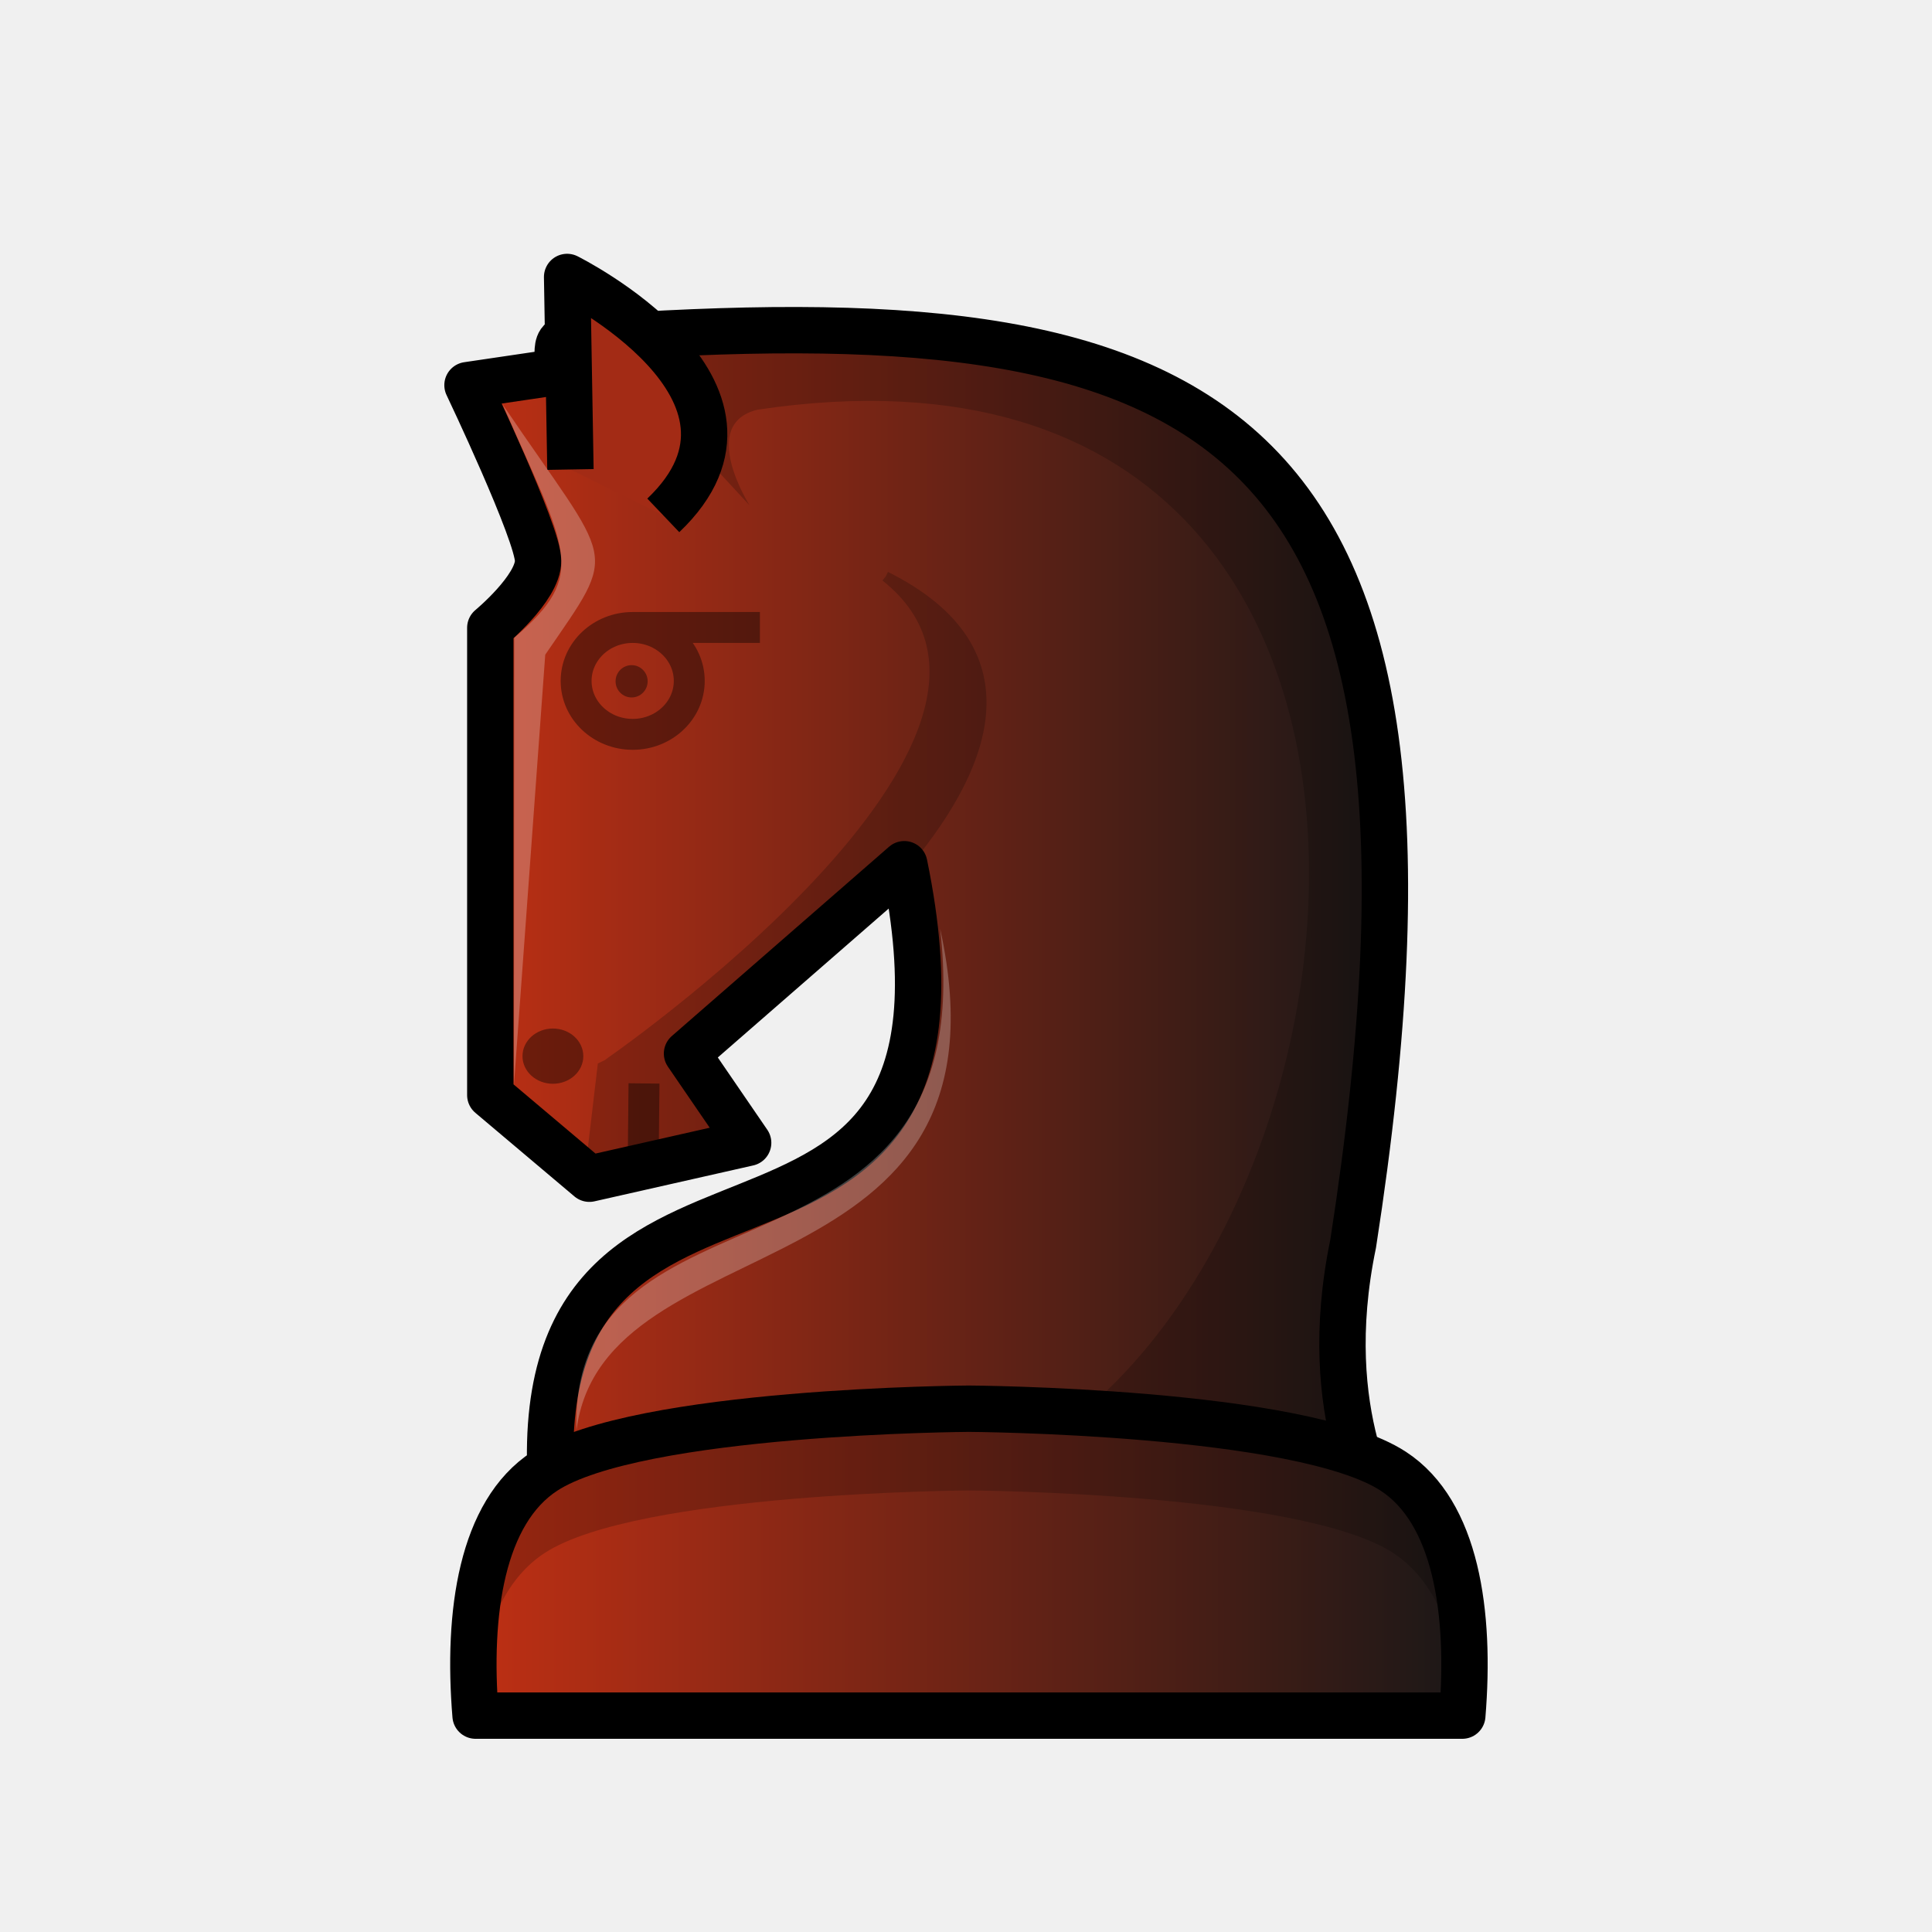
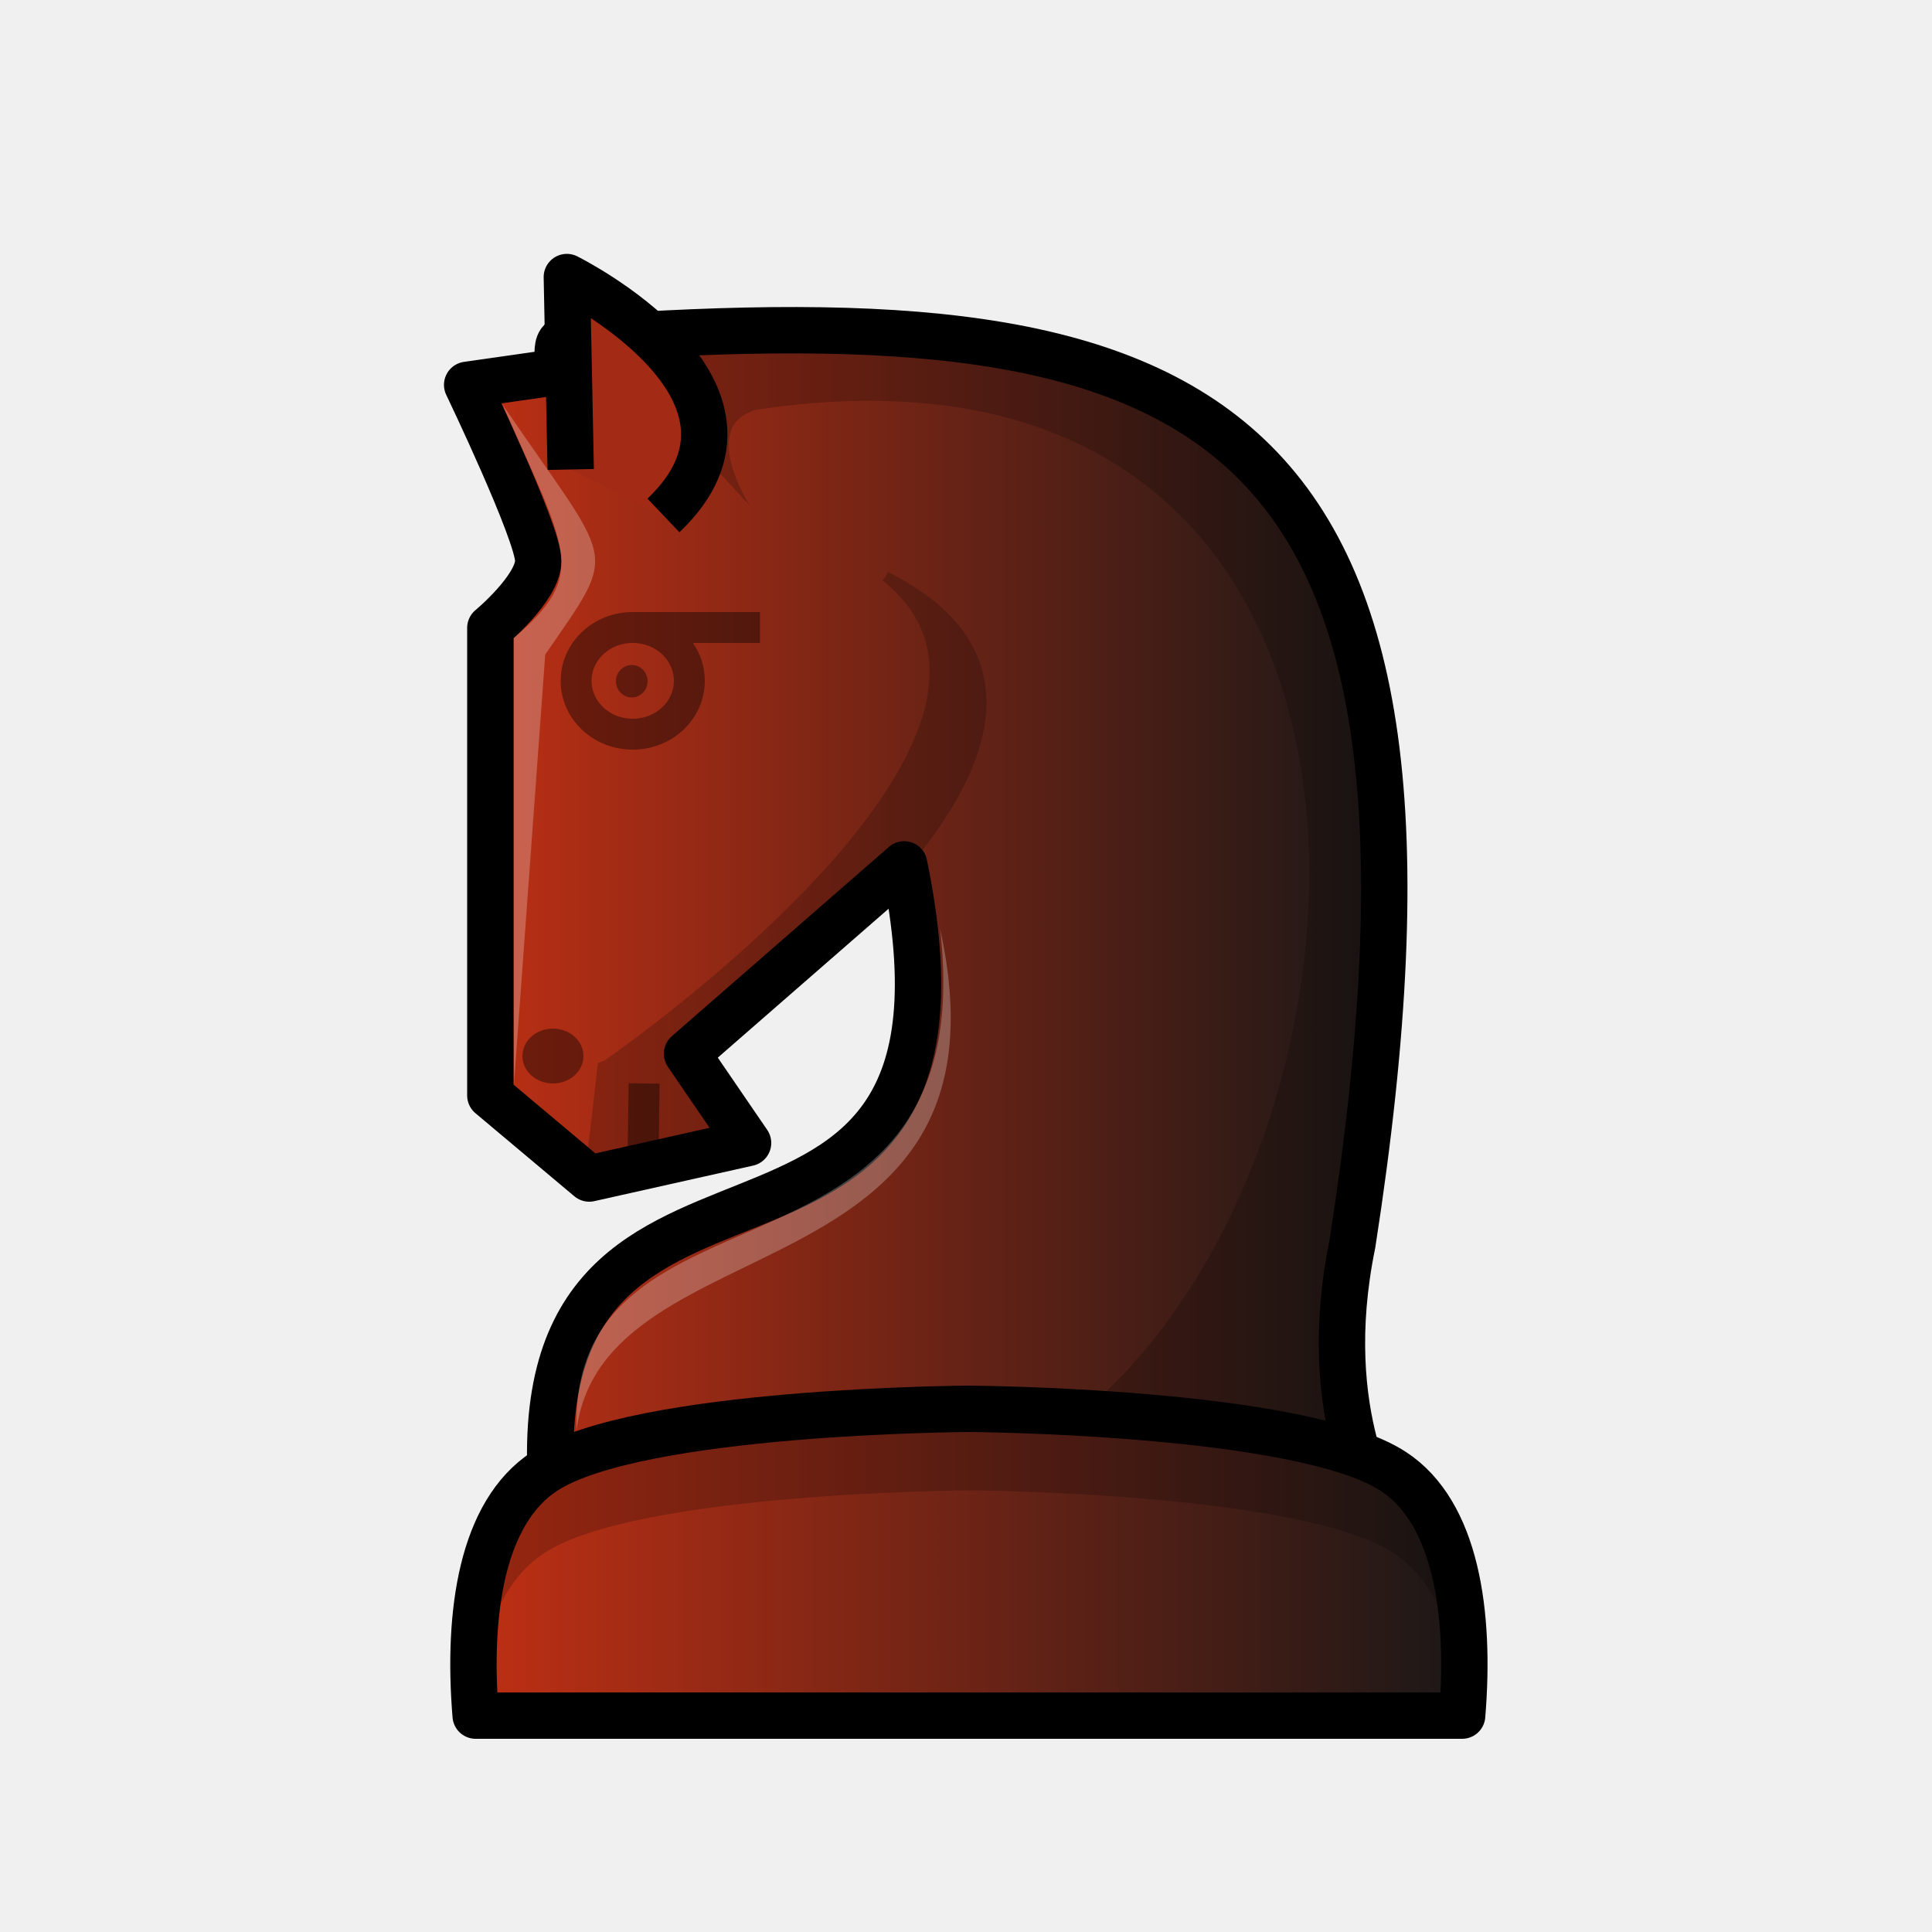
- <svg xmlns="http://www.w3.org/2000/svg" xmlns:xlink="http://www.w3.org/1999/xlink" width="50mm" height="50mm" fill-rule="evenodd" clip-rule="evenodd" image-rendering="optimizeQuality" shape-rendering="geometricPrecision" text-rendering="geometricPrecision" viewBox="0 0 50 50">
+ <svg xmlns="http://www.w3.org/2000/svg" xmlns:xlink="http://www.w3.org/1999/xlink" fill-rule="evenodd" clip-rule="evenodd" image-rendering="optimizeQuality" shape-rendering="geometricPrecision" text-rendering="geometricPrecision" viewBox="0 0 50 50">
  <defs>
    <linearGradient xlink:href="#a" id="b" x1="-523.92" x2="-501.54" y1="113.91" y2="113.91" gradientTransform="matrix(1.1144 0 0 1.1133 595.36 -102.86)" gradientUnits="userSpaceOnUse" />
    <linearGradient id="a">
-       <stop offset="0" style="stop-color:#c23014" />
-       <stop offset="1" style="stop-color:#171717" />
+       <stop offset="0" stop-color="#c23014" />
+       <stop offset="1" stop-color="#171717" />
    </linearGradient>
-     <linearGradient xlink:href="#a" id="c" x1="-69.739" x2="-42.888" y1="523.66" y2="523.66" gradientTransform="translate(81.39 -483.23)" gradientUnits="userSpaceOnUse" />
+     <linearGradient xlink:href="#a" id="c" x1="-69.74" x2="-42.89" y1="523.66" y2="523.66" gradientTransform="translate(81.39 -483.23)" gradientUnits="userSpaceOnUse" />
  </defs>
-   <path d="M14.978 8.725s-.126.003-.305.047c-.479.007-.004.879-.482.887l-2.092.309s1.827 3.836 1.827 4.546c0 .71-1.237 1.733-1.237 1.733v12.094l2.564 2.164 4.109-.929-1.582-2.31 5.623-4.9c2.667 12.989-10.494 4.92-9.057 17.005h21.46c.005-.227-1.718-2.69-.787-7.182 3.413-21.949-3.9-24.57-19.998-23.42a18.138 18.138 0 0 0-.043-.042z" style="fill:url(#b);stroke-linejoin:round;stroke-width:1.2;stroke:#000" />
-   <path d="M14.91 17.622a1.464 1.383 0 0 0 1.464 1.383 1.464 1.383 0 0 0 1.464-1.383 1.464 1.383 0 0 0-1.464-1.383 1.464 1.383 0 0 0-1.464 1.383zm4.756-1.383h-3.292" style="fill:none;opacity:.4;paint-order:stroke fill markers;stroke-linejoin:round;stroke-width:.8;stroke:#000" />
-   <ellipse cx="-14.309" cy="27.333" rx=".787" ry=".715" style="fill:#000;opacity:.4;paint-order:stroke fill markers" transform="scale(-1 1)" />
-   <ellipse cx="-16.346" cy="17.632" rx=".415" ry=".418" style="fill:#000;opacity:.4;paint-order:stroke fill markers" transform="scale(-1 1)" />
-   <path d="M35.807 38.823c.065.012-1.708-1.844-.789-6.634C37.52 14.244 34.875 8.466 20.05 8.551a64.995 64.995 0 0 0-5.069.175c.041.043 1.497 1.258 1.86 1.73l.122-.009 2.435 2.63s-1.336-2.106.208-2.474c21.364-3.203 15.787 28.43 2.52 28.154" style="fill:#000;opacity:.2" />
-   <path d="M17.166 13.338c3.401-3.238-2.489-6.17-2.489-6.17l.086 4.982" style="fill:#a32b15;stroke-linejoin:round;stroke-width:1.2;stroke:#000" />
-   <path d="m16.645 30.19.022-2.151" style="clip-rule:evenodd;fill-rule:evenodd;fill:#f6f1a7;image-rendering:optimizeQuality;opacity:.4;shape-rendering:geometricPrecision;stroke-linejoin:round;stroke-width:.8;stroke:#000" />
-   <path d="M25.076 36.457s-8.578.048-10.983 1.62c-1.623 1.06-2.006 3.65-1.785 6.323h25.536c.22-2.672-.162-5.264-1.785-6.324-2.404-1.57-10.983-1.619-10.983-1.619z" style="clip-rule:evenodd;fill-rule:evenodd;fill:url(#c);image-rendering:optimizeQuality;shape-rendering:geometricPrecision;stroke-linejoin:round;stroke-width:1.2;stroke:#000" />
-   <path d="M25.076 36.457s-8.578.048-10.983 1.619c-1.623 1.06-2.005 2.593-1.785 5.265h.084c.228-1.38.75-2.527 1.701-3.148 2.405-1.571 10.983-1.62 10.983-1.62s8.579.049 10.983 1.62c.95.62 1.473 1.769 1.7 3.148h.085c.22-2.672-.162-4.205-1.785-5.265-2.405-1.571-10.983-1.619-10.983-1.619z" style="clip-rule:evenodd;fill-rule:evenodd;fill:#000;image-rendering:optimizeQuality;opacity:.2;shape-rendering:geometricPrecision" />
-   <path d="M22.921 14.92c7.739 3.863-5.122 12.364-5.14 12.345l1.58 2.31-4.108.929.339-2.868c.017-.003 12.535-8.583 7.329-12.716" style="fill:#000;opacity:.2;stroke-width:.265px;stroke:#000" />
-   <path d="m13.301 28.081.008-11.576c1.933-1.653 1.367-2.23-.302-6.04 2.888 4.268 3.04 3.651 1.104 6.478zM14.919 37.016c-.202-6.963 10.544-3.125 9.412-12.978 2.115 9.645-8.713 7.491-9.412 12.978z" style="fill:#fff;opacity:.25" />
+   <path fill="url(#b)" stroke="#000" stroke-linejoin="round" stroke-width="1.2" d="M14.98 8.72s-.13 0-.3.05c-.49 0-.01.88-.49.89l-2.1.3s1.84 3.84 1.84 4.55-1.24 1.74-1.24 1.74v12.1l2.56 2.15 4.11-.92-1.58-2.31 5.62-4.9c2.67 12.99-10.5 4.92-9.05 17H35.8c0-.23-1.72-2.69-.8-7.18 3.42-21.95-3.9-24.57-19.99-23.42a18.14 18.14 0 0 0-.04-.04z" />
+   <path fill="none" stroke="#000" stroke-linejoin="round" stroke-width=".8" d="M14.91 17.62A1.46 1.38 0 0 0 16.37 19a1.46 1.38 0 0 0 1.47-1.38 1.46 1.38 0 0 0-1.47-1.38 1.46 1.38 0 0 0-1.46 1.38zm4.76-1.38h-3.3" opacity=".4" paint-order="stroke fill markers" />
+   <ellipse cx="-14.31" cy="27.33" opacity=".4" paint-order="stroke fill markers" rx=".79" ry=".71" transform="scale(-1 1)" />
+   <ellipse cx="-16.35" cy="17.63" opacity=".4" paint-order="stroke fill markers" rx=".41" ry=".42" transform="scale(-1 1)" />
+   <path d="M35.8 38.82c.07.02-1.7-1.84-.78-6.63 2.5-17.95-.15-23.72-14.97-23.64a65 65 0 0 0-5.07.18c.04.04 1.5 1.25 1.86 1.73l.12-.01 2.44 2.63s-1.34-2.1.2-2.48c21.37-3.2 15.8 28.43 2.53 28.16" opacity=".2" />
+   <path fill="#a32b15" stroke="#000" stroke-linejoin="round" stroke-width="1.2" d="M17.17 13.34c3.4-3.24-2.5-6.17-2.5-6.17l.1 4.98" />
+   <path fill="#f6f1a7" stroke="#000" stroke-linejoin="round" stroke-width=".8" d="m16.64 30.19.03-2.15" opacity=".4" />
+   <path fill="url(#c)" stroke="#000" stroke-linejoin="round" stroke-width="1.2" d="M25.08 36.46s-8.58.04-10.99 1.62c-1.62 1.06-2 3.65-1.78 6.32h25.53c.22-2.67-.16-5.26-1.78-6.32-2.4-1.57-10.98-1.62-10.98-1.62z" />
+   <path d="M25.08 36.46s-8.58.04-10.99 1.62c-1.62 1.06-2 2.59-1.78 5.26h.08c.23-1.38.75-2.53 1.7-3.15 2.4-1.57 10.99-1.62 10.99-1.62s8.58.05 10.98 1.62c.95.62 1.47 1.77 1.7 3.15h.08c.22-2.67-.16-4.2-1.78-5.26-2.4-1.57-10.98-1.62-10.98-1.62z" opacity=".2" />
+   <path stroke="#000" stroke-width=".26" d="M22.92 14.92c7.74 3.86-5.12 12.36-5.14 12.35l1.58 2.3-4.1.93.33-2.86c.02 0 12.54-8.59 7.33-12.72" opacity=".2" />
+   <path fill="#fff" d="M13.3 28.08V16.51c1.94-1.66 1.38-2.24-.3-6.05 2.9 4.27 3.05 3.66 1.11 6.48zm1.62 8.94c-.2-6.97 10.54-3.13 9.41-12.98 2.12 9.64-8.71 7.49-9.41 12.98z" opacity=".25" />
</svg>
